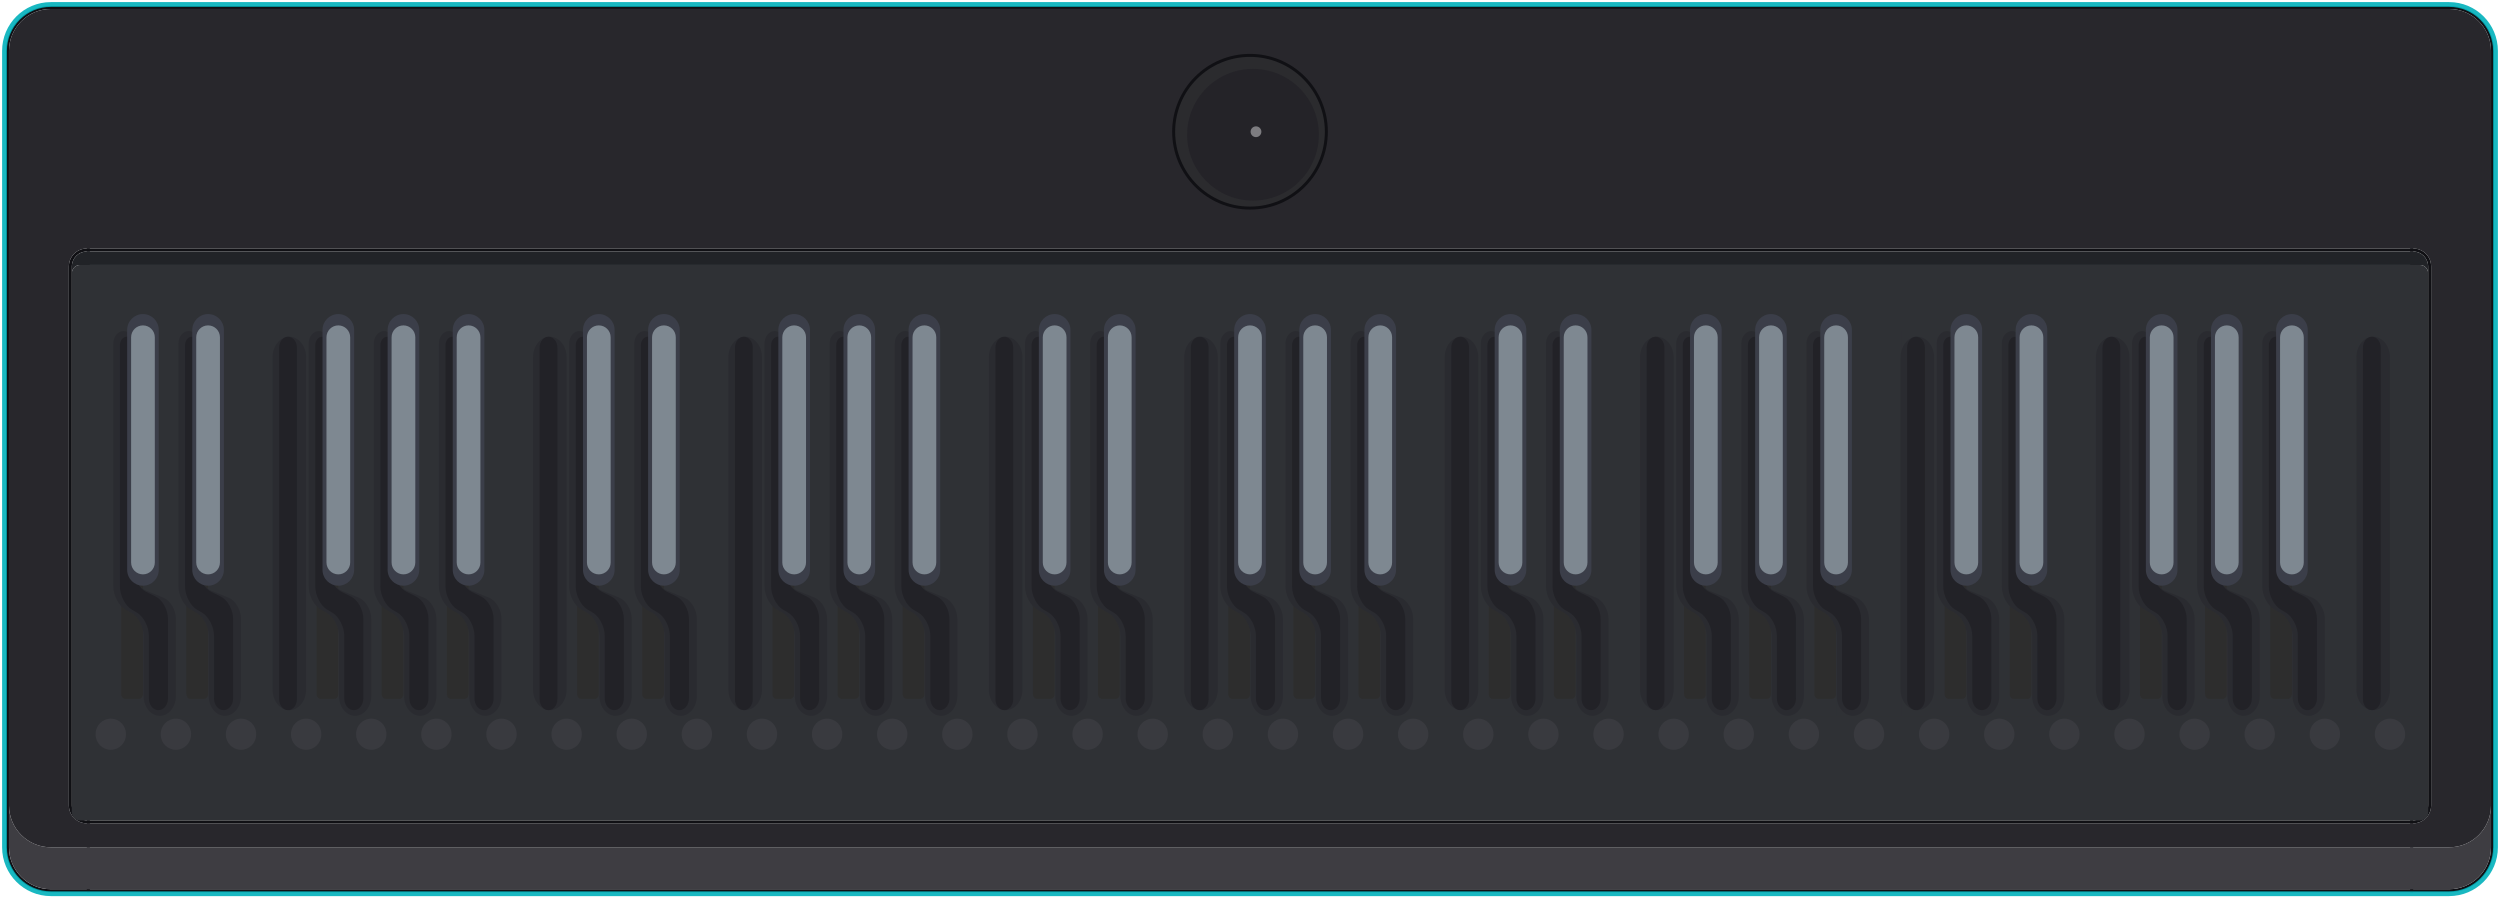
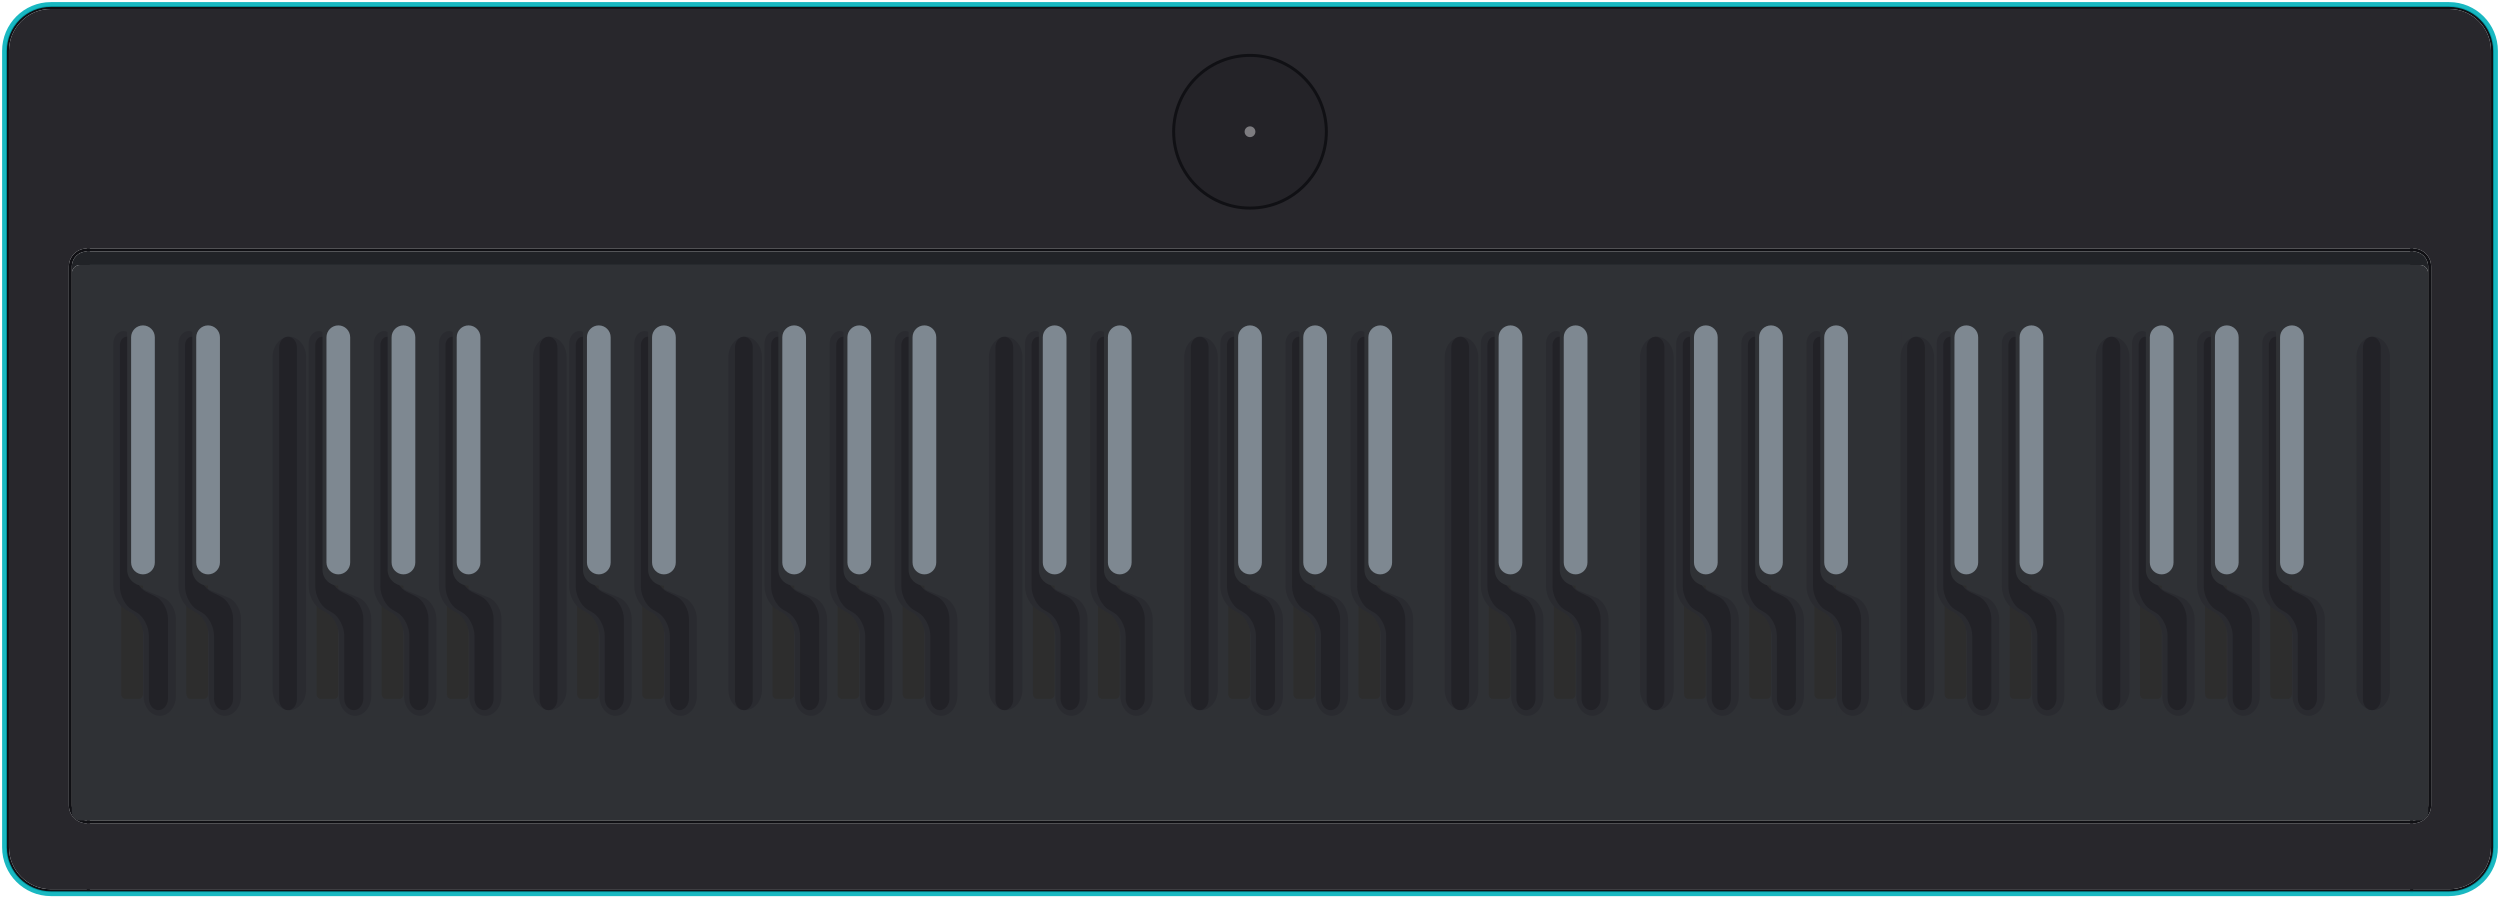
<svg xmlns="http://www.w3.org/2000/svg" viewBox="0 0 835 300" width="835" height="300" data-grab-family="grand" data-grab-footprint="8.35x3" data-grab-active-area="26 86 783 186" data-grab-keys="48 61" data-grab-assembled-from="kit">
  <g id="chassis">
    <g transform="translate(29 0) scale(77.7 1)">
      <path d="M0 2H10V298H0V2ZM0 3H10V297H0V3Z" fill="#101014" fill-rule="evenodd" />
-       <path d="M0 3H10V297H0V3ZM0 3H10V283H0V3Z" fill="#3e3d42" fill-rule="evenodd" />
-       <path d="M0 3H10V283H0V3ZM0 83H10V275H0V83Z" fill="#28272c" fill-rule="evenodd" />
+       <path d="M0 3H10V297H0V3ZM0 83H10V275H0V83Z" fill="#28272c" fill-rule="evenodd" />
      <path d="M0 83H10V275H0V83ZM0 84H10V274H0V84Z" fill="#101014" fill-rule="evenodd" />
      <path d="M0 84H10V274H0V84ZM0 88.5H10V274H0V88.5Z" fill="#212327" fill-rule="evenodd" />
      <path d="M0 88.5H10V274H0V88.5Z" fill="#2f3135" />
    </g>
    <g transform="translate(0 0) scale(1 1)">
      <path d="M17 2H30V298H17A15 15 0 0 1 2 283V17A15 15 0 0 1 17 2ZM17 3H30V297H17A14 14 0 0 1 3 283V17A14 14 0 0 1 17 3Z" fill="#101014" fill-rule="evenodd" />
-       <path d="M17 3H30V297H17A14 14 0 0 1 3 283V17A14 14 0 0 1 17 3ZM17 3H30V283H17A14 14 0 0 1 3 269V17A14 14 0 0 1 17 3Z" fill="#3e3d42" fill-rule="evenodd" />
-       <path d="M17 3H30V283H17A14 14 0 0 1 3 269V17A14 14 0 0 1 17 3ZM29 83H30V275H29A6 6 0 0 1 23 269V89A6 6 0 0 1 29 83Z" fill="#28272c" fill-rule="evenodd" />
+       <path d="M17 3H30V297H17A14 14 0 0 1 3 283V17A14 14 0 0 1 17 3ZM29 83H30V275H29A6 6 0 0 1 23 269V89A6 6 0 0 1 29 83Z" fill="#28272c" fill-rule="evenodd" />
      <path d="M29 83H30V275H29A6 6 0 0 1 23 269V89A6 6 0 0 1 29 83ZM29 84H30V274H29A5 5 0 0 1 24 269V89A5 5 0 0 1 29 84Z" fill="#101014" fill-rule="evenodd" />
      <path d="M29 84H30V274H29A5 5 0 0 1 24 269V89A5 5 0 0 1 29 84ZM26.75 88.5H30V274H26.75A2.75 2.75 0 0 1 24 271.25V91.25A2.75 2.75 0 0 1 26.75 88.5Z" fill="#212327" fill-rule="evenodd" />
      <path d="M26.75 88.5H30V274H26.75A2.75 2.75 0 0 1 24 271.25V91.25A2.75 2.75 0 0 1 26.75 88.5Z" fill="#2f3135" />
    </g>
    <g transform="translate(805 0) scale(1 1)">
      <path d="M0 2H13A15 15 0 0 1 28 17V283A15 15 0 0 1 13 298H0V2ZM0 3H13A14 14 0 0 1 27 17V283A14 14 0 0 1 13 297H0V3Z" fill="#101014" fill-rule="evenodd" />
-       <path d="M0 3H13A14 14 0 0 1 27 17V283A14 14 0 0 1 13 297H0V3ZM0 3H13A14 14 0 0 1 27 17V269A14 14 0 0 1 13 283H0V3Z" fill="#3e3d42" fill-rule="evenodd" />
-       <path d="M0 3H13A14 14 0 0 1 27 17V269A14 14 0 0 1 13 283H0V3ZM0 83H1A6 6 0 0 1 7 89V269A6 6 0 0 1 1 275H0V83Z" fill="#28272c" fill-rule="evenodd" />
+       <path d="M0 3H13A14 14 0 0 1 27 17V283A14 14 0 0 1 13 297H0V3ZM0 83H1A6 6 0 0 1 7 89V269A6 6 0 0 1 1 275H0V83Z" fill="#28272c" fill-rule="evenodd" />
      <path d="M0 83H1A6 6 0 0 1 7 89V269A6 6 0 0 1 1 275H0V83ZM0 84H1A5 5 0 0 1 6 89V269A5 5 0 0 1 1 274H0V84Z" fill="#101014" fill-rule="evenodd" />
      <path d="M0 84H1A5 5 0 0 1 6 89V269A5 5 0 0 1 1 274H0V84ZM0 88.5H3.25A2.75 2.75 0 0 1 6 91.25V271.25A2.75 2.75 0 0 1 3.25 274H0V88.5Z" fill="#212327" fill-rule="evenodd" />
      <path d="M0 88.5H3.25A2.75 2.75 0 0 1 6 91.25V271.25A2.75 2.75 0 0 1 3.25 274H0V88.5Z" fill="#2f3135" />
    </g>
    <g transform="translate(387.5 0) scale(1 1)">
      <circle cx="30" cy="44" r="26" fill="#101014" />
-       <circle cx="30" cy="44" r="25" fill="#2b2b2e" />
-       <circle cx="31" cy="45" r="22" fill="#242328" />
-       <circle cx="32" cy="44" r="1.8" fill="#7d7c80" />
+       <circle cx="30" cy="44" r="25" fill="#242328" />
+       <circle cx="30" cy="44" r="1.8" fill="#7d7c80" />
    </g>
  </g>
  <g id="surface" />
  <g id="keys-white">
    <g transform="translate(26 86) scale(0.22 0.27)">
      <rect id="w-0" x="0" y="90" width="100" height="478" fill="#2f3135" />
-       <rect x="27" y="570.5" width="46" height="38.5" rx="23" ry="18.83" fill="#393a3f" />
    </g>
    <g transform="translate(47.75 86) scale(0.22 0.27)">
      <rect id="w-1" x="0" y="90" width="100" height="478" fill="#2f3135" />
-       <rect x="27" y="570.5" width="46" height="38.5" rx="23" ry="18.83" fill="#393a3f" />
    </g>
    <g transform="translate(69.5 86) scale(0.22 0.27)">
      <rect id="w-2" x="0" y="90" width="100" height="478" fill="#2f3135" />
-       <rect x="27" y="570.5" width="46" height="38.5" rx="23" ry="18.83" fill="#393a3f" />
    </g>
    <g transform="translate(91.25 86) scale(0.22 0.27)">
      <rect id="w-3" x="0" y="90" width="100" height="478" fill="#2f3135" />
-       <rect x="27" y="570.5" width="46" height="38.5" rx="23" ry="18.83" fill="#393a3f" />
    </g>
    <g transform="translate(113 86) scale(0.22 0.27)">
      <rect id="w-4" x="0" y="90" width="100" height="478" fill="#2f3135" />
-       <rect x="27" y="570.5" width="46" height="38.5" rx="23" ry="18.83" fill="#393a3f" />
    </g>
    <g transform="translate(134.75 86) scale(0.22 0.27)">
      <rect id="w-5" x="0" y="90" width="100" height="478" fill="#2f3135" />
-       <rect x="27" y="570.5" width="46" height="38.5" rx="23" ry="18.83" fill="#393a3f" />
    </g>
    <g transform="translate(156.5 86) scale(0.22 0.27)">
      <rect id="w-6" x="0" y="90" width="100" height="478" fill="#2f3135" />
-       <rect x="27" y="570.5" width="46" height="38.5" rx="23" ry="18.83" fill="#393a3f" />
    </g>
    <g transform="translate(178.25 86) scale(0.22 0.27)">
      <rect id="w-7" x="0" y="90" width="100" height="478" fill="#2f3135" />
-       <rect x="27" y="570.5" width="46" height="38.5" rx="23" ry="18.83" fill="#393a3f" />
    </g>
    <g transform="translate(200 86) scale(0.22 0.27)">
      <rect id="w-8" x="0" y="90" width="100" height="478" fill="#2f3135" />
-       <rect x="27" y="570.5" width="46" height="38.5" rx="23" ry="18.83" fill="#393a3f" />
    </g>
    <g transform="translate(221.75 86) scale(0.22 0.27)">
      <rect id="w-9" x="0" y="90" width="100" height="478" fill="#2f3135" />
-       <rect x="27" y="570.5" width="46" height="38.5" rx="23" ry="18.83" fill="#393a3f" />
    </g>
    <g transform="translate(243.5 86) scale(0.22 0.27)">
      <rect id="w-10" x="0" y="90" width="100" height="478" fill="#2f3135" />
-       <rect x="27" y="570.5" width="46" height="38.5" rx="23" ry="18.83" fill="#393a3f" />
    </g>
    <g transform="translate(265.25 86) scale(0.22 0.27)">
      <rect id="w-11" x="0" y="90" width="100" height="478" fill="#2f3135" />
-       <rect x="27" y="570.5" width="46" height="38.5" rx="23" ry="18.83" fill="#393a3f" />
    </g>
    <g transform="translate(287 86) scale(0.22 0.27)">
      <rect id="w-12" x="0" y="90" width="100" height="478" fill="#2f3135" />
-       <rect x="27" y="570.5" width="46" height="38.5" rx="23" ry="18.83" fill="#393a3f" />
    </g>
    <g transform="translate(308.75 86) scale(0.22 0.27)">
      <rect id="w-13" x="0" y="90" width="100" height="478" fill="#2f3135" />
-       <rect x="27" y="570.5" width="46" height="38.5" rx="23" ry="18.83" fill="#393a3f" />
    </g>
    <g transform="translate(330.5 86) scale(0.22 0.27)">
      <rect id="w-14" x="0" y="90" width="100" height="478" fill="#2f3135" />
-       <rect x="27" y="570.5" width="46" height="38.5" rx="23" ry="18.83" fill="#393a3f" />
    </g>
    <g transform="translate(352.25 86) scale(0.22 0.27)">
      <rect id="w-15" x="0" y="90" width="100" height="478" fill="#2f3135" />
-       <rect x="27" y="570.5" width="46" height="38.5" rx="23" ry="18.83" fill="#393a3f" />
    </g>
    <g transform="translate(374 86) scale(0.22 0.27)">
      <rect id="w-16" x="0" y="90" width="100" height="478" fill="#2f3135" />
-       <rect x="27" y="570.5" width="46" height="38.5" rx="23" ry="18.83" fill="#393a3f" />
    </g>
    <g transform="translate(395.75 86) scale(0.22 0.27)">
      <rect id="w-17" x="0" y="90" width="100" height="478" fill="#2f3135" />
-       <rect x="27" y="570.5" width="46" height="38.5" rx="23" ry="18.83" fill="#393a3f" />
    </g>
    <g transform="translate(417.5 86) scale(0.22 0.27)">
      <rect id="w-18" x="0" y="90" width="100" height="478" fill="#2f3135" />
-       <rect x="27" y="570.5" width="46" height="38.5" rx="23" ry="18.83" fill="#393a3f" />
    </g>
    <g transform="translate(439.25 86) scale(0.22 0.27)">
      <rect id="w-19" x="0" y="90" width="100" height="478" fill="#2f3135" />
-       <rect x="27" y="570.5" width="46" height="38.5" rx="23" ry="18.83" fill="#393a3f" />
    </g>
    <g transform="translate(461 86) scale(0.22 0.27)">
      <rect id="w-20" x="0" y="90" width="100" height="478" fill="#2f3135" />
-       <rect x="27" y="570.5" width="46" height="38.5" rx="23" ry="18.83" fill="#393a3f" />
    </g>
    <g transform="translate(482.75 86) scale(0.22 0.27)">
      <rect id="w-21" x="0" y="90" width="100" height="478" fill="#2f3135" />
-       <rect x="27" y="570.5" width="46" height="38.5" rx="23" ry="18.83" fill="#393a3f" />
    </g>
    <g transform="translate(504.5 86) scale(0.22 0.27)">
      <rect id="w-22" x="0" y="90" width="100" height="478" fill="#2f3135" />
-       <rect x="27" y="570.5" width="46" height="38.5" rx="23" ry="18.83" fill="#393a3f" />
    </g>
    <g transform="translate(526.25 86) scale(0.22 0.27)">
      <rect id="w-23" x="0" y="90" width="100" height="478" fill="#2f3135" />
-       <rect x="27" y="570.5" width="46" height="38.5" rx="23" ry="18.83" fill="#393a3f" />
    </g>
    <g transform="translate(548 86) scale(0.22 0.27)">
      <rect id="w-24" x="0" y="90" width="100" height="478" fill="#2f3135" />
-       <rect x="27" y="570.5" width="46" height="38.5" rx="23" ry="18.83" fill="#393a3f" />
    </g>
    <g transform="translate(569.75 86) scale(0.22 0.27)">
      <rect id="w-25" x="0" y="90" width="100" height="478" fill="#2f3135" />
-       <rect x="27" y="570.5" width="46" height="38.5" rx="23" ry="18.83" fill="#393a3f" />
    </g>
    <g transform="translate(591.5 86) scale(0.22 0.27)">
      <rect id="w-26" x="0" y="90" width="100" height="478" fill="#2f3135" />
-       <rect x="27" y="570.5" width="46" height="38.5" rx="23" ry="18.83" fill="#393a3f" />
    </g>
    <g transform="translate(613.25 86) scale(0.22 0.27)">
      <rect id="w-27" x="0" y="90" width="100" height="478" fill="#2f3135" />
-       <rect x="27" y="570.5" width="46" height="38.5" rx="23" ry="18.83" fill="#393a3f" />
    </g>
    <g transform="translate(635 86) scale(0.22 0.27)">
      <rect id="w-28" x="0" y="90" width="100" height="478" fill="#2f3135" />
-       <rect x="27" y="570.5" width="46" height="38.5" rx="23" ry="18.83" fill="#393a3f" />
    </g>
    <g transform="translate(656.75 86) scale(0.22 0.27)">
      <rect id="w-29" x="0" y="90" width="100" height="478" fill="#2f3135" />
-       <rect x="27" y="570.5" width="46" height="38.5" rx="23" ry="18.83" fill="#393a3f" />
    </g>
    <g transform="translate(678.5 86) scale(0.22 0.27)">
      <rect id="w-30" x="0" y="90" width="100" height="478" fill="#2f3135" />
-       <rect x="27" y="570.5" width="46" height="38.5" rx="23" ry="18.83" fill="#393a3f" />
    </g>
    <g transform="translate(700.25 86) scale(0.22 0.27)">
      <rect id="w-31" x="0" y="90" width="100" height="478" fill="#2f3135" />
-       <rect x="27" y="570.5" width="46" height="38.5" rx="23" ry="18.83" fill="#393a3f" />
    </g>
    <g transform="translate(722 86) scale(0.22 0.27)">
      <rect id="w-32" x="0" y="90" width="100" height="478" fill="#2f3135" />
-       <rect x="27" y="570.5" width="46" height="38.5" rx="23" ry="18.83" fill="#393a3f" />
    </g>
    <g transform="translate(743.75 86) scale(0.22 0.27)">
      <rect id="w-33" x="0" y="90" width="100" height="478" fill="#2f3135" />
-       <rect x="27" y="570.5" width="46" height="38.5" rx="23" ry="18.83" fill="#393a3f" />
    </g>
    <g transform="translate(765.5 86) scale(0.22 0.27)">
      <rect id="w-34" x="0" y="90" width="100" height="478" fill="#2f3135" />
-       <rect x="27" y="570.5" width="46" height="38.5" rx="23" ry="18.83" fill="#393a3f" />
    </g>
    <g transform="translate(787.25 86) scale(0.22 0.27)">
      <rect id="w-35" x="0" y="90" width="100" height="478" fill="#2f3135" />
-       <rect x="27" y="570.5" width="46" height="38.5" rx="23" ry="18.83" fill="#393a3f" />
    </g>
  </g>
  <g id="shading">
    <g transform="translate(91.25 86) scale(0.22 0.27)">
      <rect x="-1" y="98" width="51" height="462" rx="25.5" fill="#2a2b30" />
      <rect x="9" y="98" width="27" height="462" rx="13.5" fill="#222227" />
    </g>
    <g transform="translate(178.25 86) scale(0.22 0.27)">
      <rect x="-1" y="98" width="51" height="462" rx="25.5" fill="#2a2b30" />
      <rect x="9" y="98" width="27" height="462" rx="13.5" fill="#222227" />
    </g>
    <g transform="translate(243.5 86) scale(0.22 0.27)">
      <rect x="-1" y="98" width="51" height="462" rx="25.5" fill="#2a2b30" />
      <rect x="9" y="98" width="27" height="462" rx="13.5" fill="#222227" />
    </g>
    <g transform="translate(330.5 86) scale(0.22 0.27)">
      <rect x="-1" y="98" width="51" height="462" rx="25.5" fill="#2a2b30" />
      <rect x="9" y="98" width="27" height="462" rx="13.5" fill="#222227" />
    </g>
    <g transform="translate(395.75 86) scale(0.22 0.27)">
      <rect x="-1" y="98" width="51" height="462" rx="25.5" fill="#2a2b30" />
      <rect x="9" y="98" width="27" height="462" rx="13.5" fill="#222227" />
    </g>
    <g transform="translate(482.75 86) scale(0.22 0.27)">
      <rect x="-1" y="98" width="51" height="462" rx="25.5" fill="#2a2b30" />
      <rect x="9" y="98" width="27" height="462" rx="13.5" fill="#222227" />
    </g>
    <g transform="translate(548 86) scale(0.22 0.27)">
      <rect x="-1" y="98" width="51" height="462" rx="25.5" fill="#2a2b30" />
      <rect x="9" y="98" width="27" height="462" rx="13.5" fill="#222227" />
    </g>
    <g transform="translate(635 86) scale(0.22 0.27)">
      <rect x="-1" y="98" width="51" height="462" rx="25.5" fill="#2a2b30" />
      <rect x="9" y="98" width="27" height="462" rx="13.5" fill="#222227" />
    </g>
    <g transform="translate(700.25 86) scale(0.22 0.27)">
      <rect x="-1" y="98" width="51" height="462" rx="25.5" fill="#2a2b30" />
      <rect x="9" y="98" width="27" height="462" rx="13.5" fill="#222227" />
    </g>
    <g transform="translate(787.25 86) scale(0.22 0.27)">
      <rect x="-1" y="98" width="51" height="462" rx="25.5" fill="#2a2b30" />
      <rect x="9" y="98" width="27" height="462" rx="13.5" fill="#222227" />
    </g>
  </g>
  <g id="keys-black">
    <g transform="translate(47.75 86) scale(0.22 0.27)">
      <rect x="-33" y="399" width="33" height="147" rx="6" fill="#2d2d2d" />
      <path d="M-45 106.5C-45 97.94 -38.06 91 -29.5 91L-29.5 91C-20.94 91 -14 97.94 -14 106.5L-14 386C-14 397.05 -5.49 408.79 5 412.24L31 420.76C41.49 424.21 50 435.95 50 447L50 542.5C50 556.03 39.03 567 25.5 567L25.5 567C11.97 567 1 556.03 1 542.5L1 468C1 456.95 -7.15 444.28 -17.19 439.69L-26.81 435.31C-36.85 430.72 -45 418.05 -45 407Z" fill="#2a2b30" />
      <path d="M-35 108.5C-35 102.7 -30.3 98 -24.5 98L-24.5 98C-18.7 98 -14 102.7 -14 108.5L-14 386C-14 397.05 -5.7 409.35 4.54 413.49L19.46 419.51C29.7 423.65 38 435.95 38 447L38 545.5C38 553.51 31.51 560 23.5 560L23.5 560C15.49 560 9 553.51 9 545.5L9 468C9 456.95 0.92 444.14 -9.05 439.39L-16.95 435.61C-26.92 430.86 -35 418.05 -35 407Z" fill="#222227" />
-       <rect x="-24" y="70" width="48" height="336" rx="24" ry="19.65" fill="#3b3e49" />
+       <rect x="-24" y="70" width="48" height="336" rx="24" ry="19.65" fill="#2f3135" />
      <rect id="b-0" x="-18" y="84" width="36" height="308" rx="18" ry="14.73" fill="#7e8891" />
    </g>
    <g transform="translate(69.5 86) scale(0.22 0.27)">
      <rect x="-33" y="399" width="33" height="147" rx="6" fill="#2d2d2d" />
      <path d="M-45 106.5C-45 97.94 -38.06 91 -29.5 91L-29.5 91C-20.94 91 -14 97.94 -14 106.5L-14 386C-14 397.05 -5.49 408.79 5 412.24L31 420.76C41.49 424.21 50 435.95 50 447L50 542.5C50 556.03 39.03 567 25.5 567L25.5 567C11.97 567 1 556.03 1 542.5L1 468C1 456.95 -7.15 444.28 -17.19 439.69L-26.81 435.31C-36.85 430.72 -45 418.05 -45 407Z" fill="#2a2b30" />
      <path d="M-35 108.5C-35 102.7 -30.3 98 -24.5 98L-24.5 98C-18.7 98 -14 102.7 -14 108.5L-14 386C-14 397.05 -5.7 409.35 4.54 413.49L19.46 419.51C29.7 423.65 38 435.95 38 447L38 545.5C38 553.51 31.51 560 23.5 560L23.5 560C15.49 560 9 553.51 9 545.5L9 468C9 456.95 0.92 444.14 -9.05 439.39L-16.95 435.61C-26.92 430.86 -35 418.05 -35 407Z" fill="#222227" />
-       <rect x="-24" y="70" width="48" height="336" rx="24" ry="19.65" fill="#3b3e49" />
+       <rect x="-24" y="70" width="48" height="336" rx="24" ry="19.65" fill="#2f3135" />
      <rect id="b-1" x="-18" y="84" width="36" height="308" rx="18" ry="14.73" fill="#7e8891" />
    </g>
    <g transform="translate(113 86) scale(0.22 0.27)">
      <rect x="-33" y="399" width="33" height="147" rx="6" fill="#2d2d2d" />
      <path d="M-45 106.5C-45 97.94 -38.06 91 -29.5 91L-29.5 91C-20.94 91 -14 97.94 -14 106.5L-14 386C-14 397.05 -5.49 408.79 5 412.24L31 420.76C41.49 424.21 50 435.95 50 447L50 542.5C50 556.03 39.03 567 25.5 567L25.5 567C11.97 567 1 556.03 1 542.5L1 468C1 456.95 -7.15 444.28 -17.19 439.69L-26.81 435.31C-36.85 430.72 -45 418.05 -45 407Z" fill="#2a2b30" />
      <path d="M-35 108.5C-35 102.7 -30.3 98 -24.5 98L-24.5 98C-18.7 98 -14 102.7 -14 108.5L-14 386C-14 397.05 -5.7 409.35 4.54 413.49L19.46 419.51C29.7 423.65 38 435.95 38 447L38 545.5C38 553.51 31.51 560 23.5 560L23.5 560C15.49 560 9 553.51 9 545.5L9 468C9 456.95 0.92 444.14 -9.05 439.39L-16.95 435.61C-26.92 430.86 -35 418.05 -35 407Z" fill="#222227" />
-       <rect x="-24" y="70" width="48" height="336" rx="24" ry="19.65" fill="#3b3e49" />
+       <rect x="-24" y="70" width="48" height="336" rx="24" ry="19.65" fill="#2f3135" />
      <rect id="b-2" x="-18" y="84" width="36" height="308" rx="18" ry="14.73" fill="#7e8891" />
    </g>
    <g transform="translate(134.75 86) scale(0.22 0.27)">
      <rect x="-33" y="399" width="33" height="147" rx="6" fill="#2d2d2d" />
      <path d="M-45 106.5C-45 97.94 -38.06 91 -29.5 91L-29.5 91C-20.94 91 -14 97.94 -14 106.5L-14 386C-14 397.05 -5.49 408.79 5 412.24L31 420.76C41.49 424.21 50 435.95 50 447L50 542.5C50 556.03 39.03 567 25.5 567L25.5 567C11.97 567 1 556.03 1 542.5L1 468C1 456.95 -7.15 444.28 -17.19 439.69L-26.81 435.31C-36.85 430.72 -45 418.05 -45 407Z" fill="#2a2b30" />
      <path d="M-35 108.5C-35 102.7 -30.3 98 -24.5 98L-24.5 98C-18.7 98 -14 102.7 -14 108.5L-14 386C-14 397.05 -5.7 409.35 4.54 413.49L19.46 419.51C29.7 423.65 38 435.95 38 447L38 545.5C38 553.51 31.51 560 23.5 560L23.5 560C15.49 560 9 553.51 9 545.5L9 468C9 456.95 0.92 444.14 -9.05 439.39L-16.95 435.61C-26.92 430.86 -35 418.05 -35 407Z" fill="#222227" />
-       <rect x="-24" y="70" width="48" height="336" rx="24" ry="19.65" fill="#3b3e49" />
+       <rect x="-24" y="70" width="48" height="336" rx="24" ry="19.65" fill="#2f3135" />
      <rect id="b-3" x="-18" y="84" width="36" height="308" rx="18" ry="14.73" fill="#7e8891" />
    </g>
    <g transform="translate(156.5 86) scale(0.22 0.27)">
      <rect x="-33" y="399" width="33" height="147" rx="6" fill="#2d2d2d" />
      <path d="M-45 106.5C-45 97.94 -38.06 91 -29.5 91L-29.5 91C-20.94 91 -14 97.94 -14 106.5L-14 386C-14 397.05 -5.49 408.79 5 412.24L31 420.76C41.49 424.21 50 435.95 50 447L50 542.5C50 556.03 39.03 567 25.5 567L25.5 567C11.97 567 1 556.03 1 542.5L1 468C1 456.95 -7.15 444.28 -17.19 439.69L-26.81 435.31C-36.85 430.72 -45 418.05 -45 407Z" fill="#2a2b30" />
      <path d="M-35 108.5C-35 102.7 -30.3 98 -24.5 98L-24.5 98C-18.7 98 -14 102.7 -14 108.5L-14 386C-14 397.05 -5.7 409.35 4.54 413.49L19.46 419.51C29.7 423.65 38 435.95 38 447L38 545.5C38 553.51 31.51 560 23.5 560L23.5 560C15.49 560 9 553.51 9 545.5L9 468C9 456.95 0.92 444.14 -9.05 439.39L-16.95 435.61C-26.92 430.86 -35 418.05 -35 407Z" fill="#222227" />
-       <rect x="-24" y="70" width="48" height="336" rx="24" ry="19.65" fill="#3b3e49" />
+       <rect x="-24" y="70" width="48" height="336" rx="24" ry="19.65" fill="#2f3135" />
      <rect id="b-4" x="-18" y="84" width="36" height="308" rx="18" ry="14.73" fill="#7e8891" />
    </g>
    <g transform="translate(200 86) scale(0.22 0.27)">
      <rect x="-33" y="399" width="33" height="147" rx="6" fill="#2d2d2d" />
      <path d="M-45 106.5C-45 97.94 -38.06 91 -29.5 91L-29.5 91C-20.94 91 -14 97.94 -14 106.5L-14 386C-14 397.05 -5.49 408.79 5 412.24L31 420.76C41.49 424.21 50 435.95 50 447L50 542.5C50 556.03 39.03 567 25.5 567L25.5 567C11.97 567 1 556.03 1 542.5L1 468C1 456.95 -7.15 444.28 -17.19 439.69L-26.81 435.31C-36.85 430.72 -45 418.05 -45 407Z" fill="#2a2b30" />
      <path d="M-35 108.5C-35 102.7 -30.3 98 -24.5 98L-24.5 98C-18.7 98 -14 102.7 -14 108.5L-14 386C-14 397.05 -5.7 409.35 4.54 413.49L19.46 419.51C29.7 423.65 38 435.95 38 447L38 545.5C38 553.51 31.51 560 23.5 560L23.5 560C15.49 560 9 553.51 9 545.5L9 468C9 456.95 0.92 444.14 -9.05 439.39L-16.95 435.61C-26.92 430.86 -35 418.05 -35 407Z" fill="#222227" />
-       <rect x="-24" y="70" width="48" height="336" rx="24" ry="19.65" fill="#3b3e49" />
+       <rect x="-24" y="70" width="48" height="336" rx="24" ry="19.65" fill="#2f3135" />
      <rect id="b-5" x="-18" y="84" width="36" height="308" rx="18" ry="14.73" fill="#7e8891" />
    </g>
    <g transform="translate(221.75 86) scale(0.22 0.27)">
      <rect x="-33" y="399" width="33" height="147" rx="6" fill="#2d2d2d" />
      <path d="M-45 106.5C-45 97.94 -38.06 91 -29.5 91L-29.5 91C-20.94 91 -14 97.94 -14 106.5L-14 386C-14 397.05 -5.49 408.79 5 412.24L31 420.76C41.49 424.21 50 435.95 50 447L50 542.5C50 556.03 39.03 567 25.5 567L25.5 567C11.97 567 1 556.03 1 542.5L1 468C1 456.95 -7.15 444.28 -17.19 439.69L-26.81 435.31C-36.85 430.72 -45 418.05 -45 407Z" fill="#2a2b30" />
      <path d="M-35 108.5C-35 102.7 -30.3 98 -24.5 98L-24.5 98C-18.7 98 -14 102.7 -14 108.5L-14 386C-14 397.05 -5.7 409.35 4.54 413.49L19.46 419.51C29.7 423.65 38 435.95 38 447L38 545.5C38 553.51 31.51 560 23.5 560L23.5 560C15.49 560 9 553.51 9 545.5L9 468C9 456.95 0.92 444.14 -9.05 439.39L-16.95 435.61C-26.92 430.86 -35 418.05 -35 407Z" fill="#222227" />
-       <rect x="-24" y="70" width="48" height="336" rx="24" ry="19.65" fill="#3b3e49" />
+       <rect x="-24" y="70" width="48" height="336" rx="24" ry="19.65" fill="#2f3135" />
      <rect id="b-6" x="-18" y="84" width="36" height="308" rx="18" ry="14.73" fill="#7e8891" />
    </g>
    <g transform="translate(265.25 86) scale(0.22 0.27)">
      <rect x="-33" y="399" width="33" height="147" rx="6" fill="#2d2d2d" />
      <path d="M-45 106.5C-45 97.94 -38.06 91 -29.5 91L-29.5 91C-20.94 91 -14 97.94 -14 106.5L-14 386C-14 397.05 -5.49 408.79 5 412.24L31 420.76C41.49 424.21 50 435.95 50 447L50 542.5C50 556.03 39.03 567 25.5 567L25.5 567C11.97 567 1 556.03 1 542.5L1 468C1 456.95 -7.15 444.28 -17.19 439.69L-26.81 435.31C-36.85 430.72 -45 418.05 -45 407Z" fill="#2a2b30" />
      <path d="M-35 108.5C-35 102.7 -30.3 98 -24.5 98L-24.5 98C-18.7 98 -14 102.7 -14 108.5L-14 386C-14 397.05 -5.7 409.35 4.54 413.49L19.46 419.51C29.7 423.65 38 435.95 38 447L38 545.5C38 553.51 31.51 560 23.5 560L23.5 560C15.49 560 9 553.51 9 545.5L9 468C9 456.95 0.92 444.14 -9.05 439.39L-16.95 435.61C-26.92 430.86 -35 418.05 -35 407Z" fill="#222227" />
-       <rect x="-24" y="70" width="48" height="336" rx="24" ry="19.65" fill="#3b3e49" />
+       <rect x="-24" y="70" width="48" height="336" rx="24" ry="19.65" fill="#2f3135" />
      <rect id="b-7" x="-18" y="84" width="36" height="308" rx="18" ry="14.73" fill="#7e8891" />
    </g>
    <g transform="translate(287 86) scale(0.22 0.27)">
      <rect x="-33" y="399" width="33" height="147" rx="6" fill="#2d2d2d" />
      <path d="M-45 106.5C-45 97.94 -38.06 91 -29.5 91L-29.5 91C-20.94 91 -14 97.94 -14 106.5L-14 386C-14 397.05 -5.49 408.79 5 412.24L31 420.76C41.49 424.21 50 435.95 50 447L50 542.5C50 556.03 39.03 567 25.5 567L25.5 567C11.97 567 1 556.03 1 542.5L1 468C1 456.95 -7.15 444.28 -17.19 439.69L-26.81 435.31C-36.85 430.72 -45 418.05 -45 407Z" fill="#2a2b30" />
      <path d="M-35 108.5C-35 102.7 -30.3 98 -24.5 98L-24.5 98C-18.7 98 -14 102.7 -14 108.5L-14 386C-14 397.05 -5.7 409.35 4.54 413.49L19.46 419.51C29.7 423.65 38 435.95 38 447L38 545.5C38 553.51 31.51 560 23.5 560L23.5 560C15.49 560 9 553.51 9 545.5L9 468C9 456.95 0.92 444.14 -9.05 439.39L-16.95 435.61C-26.92 430.86 -35 418.05 -35 407Z" fill="#222227" />
-       <rect x="-24" y="70" width="48" height="336" rx="24" ry="19.65" fill="#3b3e49" />
+       <rect x="-24" y="70" width="48" height="336" rx="24" ry="19.65" fill="#2f3135" />
      <rect id="b-8" x="-18" y="84" width="36" height="308" rx="18" ry="14.73" fill="#7e8891" />
    </g>
    <g transform="translate(308.75 86) scale(0.22 0.27)">
      <rect x="-33" y="399" width="33" height="147" rx="6" fill="#2d2d2d" />
      <path d="M-45 106.5C-45 97.94 -38.06 91 -29.5 91L-29.5 91C-20.94 91 -14 97.94 -14 106.5L-14 386C-14 397.05 -5.49 408.79 5 412.24L31 420.76C41.49 424.21 50 435.95 50 447L50 542.5C50 556.03 39.03 567 25.5 567L25.5 567C11.97 567 1 556.03 1 542.5L1 468C1 456.95 -7.15 444.28 -17.19 439.69L-26.81 435.31C-36.85 430.72 -45 418.05 -45 407Z" fill="#2a2b30" />
      <path d="M-35 108.5C-35 102.7 -30.3 98 -24.5 98L-24.5 98C-18.7 98 -14 102.7 -14 108.5L-14 386C-14 397.05 -5.7 409.35 4.54 413.49L19.46 419.51C29.7 423.65 38 435.95 38 447L38 545.5C38 553.51 31.51 560 23.5 560L23.5 560C15.49 560 9 553.51 9 545.5L9 468C9 456.95 0.92 444.14 -9.05 439.39L-16.95 435.61C-26.92 430.86 -35 418.05 -35 407Z" fill="#222227" />
-       <rect x="-24" y="70" width="48" height="336" rx="24" ry="19.65" fill="#3b3e49" />
+       <rect x="-24" y="70" width="48" height="336" rx="24" ry="19.65" fill="#2f3135" />
      <rect id="b-9" x="-18" y="84" width="36" height="308" rx="18" ry="14.73" fill="#7e8891" />
    </g>
    <g transform="translate(352.25 86) scale(0.22 0.27)">
      <rect x="-33" y="399" width="33" height="147" rx="6" fill="#2d2d2d" />
      <path d="M-45 106.5C-45 97.94 -38.06 91 -29.5 91L-29.5 91C-20.94 91 -14 97.94 -14 106.5L-14 386C-14 397.05 -5.49 408.79 5 412.24L31 420.76C41.49 424.21 50 435.95 50 447L50 542.5C50 556.03 39.03 567 25.5 567L25.5 567C11.97 567 1 556.03 1 542.5L1 468C1 456.95 -7.15 444.28 -17.19 439.69L-26.81 435.31C-36.85 430.72 -45 418.05 -45 407Z" fill="#2a2b30" />
      <path d="M-35 108.5C-35 102.7 -30.3 98 -24.5 98L-24.5 98C-18.7 98 -14 102.7 -14 108.5L-14 386C-14 397.05 -5.7 409.35 4.54 413.49L19.46 419.51C29.7 423.65 38 435.95 38 447L38 545.5C38 553.51 31.51 560 23.5 560L23.5 560C15.49 560 9 553.51 9 545.5L9 468C9 456.95 0.92 444.14 -9.05 439.39L-16.95 435.61C-26.92 430.86 -35 418.05 -35 407Z" fill="#222227" />
-       <rect x="-24" y="70" width="48" height="336" rx="24" ry="19.65" fill="#3b3e49" />
+       <rect x="-24" y="70" width="48" height="336" rx="24" ry="19.65" fill="#2f3135" />
      <rect id="b-10" x="-18" y="84" width="36" height="308" rx="18" ry="14.73" fill="#7e8891" />
    </g>
    <g transform="translate(374 86) scale(0.22 0.27)">
      <rect x="-33" y="399" width="33" height="147" rx="6" fill="#2d2d2d" />
      <path d="M-45 106.5C-45 97.94 -38.06 91 -29.5 91L-29.5 91C-20.94 91 -14 97.94 -14 106.5L-14 386C-14 397.05 -5.49 408.79 5 412.24L31 420.76C41.49 424.21 50 435.95 50 447L50 542.5C50 556.03 39.03 567 25.5 567L25.5 567C11.97 567 1 556.03 1 542.5L1 468C1 456.95 -7.15 444.28 -17.19 439.69L-26.81 435.31C-36.85 430.72 -45 418.05 -45 407Z" fill="#2a2b30" />
      <path d="M-35 108.5C-35 102.7 -30.3 98 -24.5 98L-24.5 98C-18.7 98 -14 102.7 -14 108.5L-14 386C-14 397.05 -5.7 409.35 4.54 413.49L19.46 419.51C29.7 423.65 38 435.95 38 447L38 545.5C38 553.51 31.51 560 23.5 560L23.5 560C15.49 560 9 553.51 9 545.5L9 468C9 456.95 0.92 444.14 -9.05 439.39L-16.95 435.61C-26.92 430.86 -35 418.05 -35 407Z" fill="#222227" />
-       <rect x="-24" y="70" width="48" height="336" rx="24" ry="19.65" fill="#3b3e49" />
+       <rect x="-24" y="70" width="48" height="336" rx="24" ry="19.65" fill="#2f3135" />
      <rect id="b-11" x="-18" y="84" width="36" height="308" rx="18" ry="14.73" fill="#7e8891" />
    </g>
    <g transform="translate(417.5 86) scale(0.22 0.27)">
      <rect x="-33" y="399" width="33" height="147" rx="6" fill="#2d2d2d" />
      <path d="M-45 106.5C-45 97.94 -38.06 91 -29.5 91L-29.5 91C-20.94 91 -14 97.94 -14 106.5L-14 386C-14 397.05 -5.49 408.79 5 412.24L31 420.76C41.49 424.21 50 435.95 50 447L50 542.5C50 556.03 39.03 567 25.5 567L25.5 567C11.97 567 1 556.03 1 542.5L1 468C1 456.95 -7.15 444.28 -17.19 439.69L-26.81 435.31C-36.85 430.72 -45 418.05 -45 407Z" fill="#2a2b30" />
      <path d="M-35 108.5C-35 102.7 -30.3 98 -24.5 98L-24.5 98C-18.7 98 -14 102.7 -14 108.5L-14 386C-14 397.05 -5.7 409.35 4.54 413.49L19.46 419.51C29.7 423.65 38 435.95 38 447L38 545.5C38 553.51 31.51 560 23.5 560L23.5 560C15.49 560 9 553.51 9 545.5L9 468C9 456.95 0.92 444.14 -9.05 439.39L-16.95 435.61C-26.92 430.86 -35 418.05 -35 407Z" fill="#222227" />
-       <rect x="-24" y="70" width="48" height="336" rx="24" ry="19.65" fill="#3b3e49" />
+       <rect x="-24" y="70" width="48" height="336" rx="24" ry="19.65" fill="#2f3135" />
      <rect id="b-12" x="-18" y="84" width="36" height="308" rx="18" ry="14.73" fill="#7e8891" />
    </g>
    <g transform="translate(439.25 86) scale(0.22 0.27)">
      <rect x="-33" y="399" width="33" height="147" rx="6" fill="#2d2d2d" />
      <path d="M-45 106.5C-45 97.94 -38.06 91 -29.5 91L-29.5 91C-20.94 91 -14 97.94 -14 106.5L-14 386C-14 397.05 -5.49 408.79 5 412.24L31 420.76C41.49 424.21 50 435.95 50 447L50 542.5C50 556.03 39.03 567 25.5 567L25.5 567C11.97 567 1 556.03 1 542.5L1 468C1 456.95 -7.15 444.28 -17.19 439.69L-26.81 435.31C-36.85 430.72 -45 418.05 -45 407Z" fill="#2a2b30" />
      <path d="M-35 108.5C-35 102.7 -30.3 98 -24.5 98L-24.5 98C-18.7 98 -14 102.7 -14 108.5L-14 386C-14 397.05 -5.7 409.35 4.54 413.49L19.46 419.51C29.7 423.65 38 435.95 38 447L38 545.5C38 553.51 31.51 560 23.5 560L23.5 560C15.49 560 9 553.51 9 545.5L9 468C9 456.95 0.92 444.14 -9.05 439.39L-16.95 435.61C-26.92 430.86 -35 418.05 -35 407Z" fill="#222227" />
-       <rect x="-24" y="70" width="48" height="336" rx="24" ry="19.65" fill="#3b3e49" />
+       <rect x="-24" y="70" width="48" height="336" rx="24" ry="19.65" fill="#2f3135" />
      <rect id="b-13" x="-18" y="84" width="36" height="308" rx="18" ry="14.73" fill="#7e8891" />
    </g>
    <g transform="translate(461 86) scale(0.22 0.27)">
      <rect x="-33" y="399" width="33" height="147" rx="6" fill="#2d2d2d" />
      <path d="M-45 106.5C-45 97.94 -38.06 91 -29.5 91L-29.5 91C-20.94 91 -14 97.94 -14 106.5L-14 386C-14 397.05 -5.49 408.79 5 412.24L31 420.76C41.49 424.21 50 435.95 50 447L50 542.5C50 556.03 39.03 567 25.5 567L25.5 567C11.97 567 1 556.03 1 542.5L1 468C1 456.95 -7.15 444.28 -17.19 439.69L-26.81 435.31C-36.85 430.72 -45 418.05 -45 407Z" fill="#2a2b30" />
      <path d="M-35 108.5C-35 102.7 -30.3 98 -24.5 98L-24.5 98C-18.7 98 -14 102.7 -14 108.5L-14 386C-14 397.05 -5.7 409.35 4.54 413.49L19.46 419.51C29.7 423.65 38 435.95 38 447L38 545.5C38 553.51 31.51 560 23.5 560L23.5 560C15.49 560 9 553.51 9 545.5L9 468C9 456.95 0.92 444.14 -9.05 439.39L-16.95 435.61C-26.92 430.86 -35 418.05 -35 407Z" fill="#222227" />
-       <rect x="-24" y="70" width="48" height="336" rx="24" ry="19.65" fill="#3b3e49" />
+       <rect x="-24" y="70" width="48" height="336" rx="24" ry="19.65" fill="#2f3135" />
      <rect id="b-14" x="-18" y="84" width="36" height="308" rx="18" ry="14.73" fill="#7e8891" />
    </g>
    <g transform="translate(504.5 86) scale(0.22 0.27)">
      <rect x="-33" y="399" width="33" height="147" rx="6" fill="#2d2d2d" />
      <path d="M-45 106.5C-45 97.94 -38.06 91 -29.5 91L-29.5 91C-20.94 91 -14 97.94 -14 106.5L-14 386C-14 397.05 -5.49 408.79 5 412.24L31 420.76C41.49 424.21 50 435.95 50 447L50 542.5C50 556.03 39.03 567 25.5 567L25.5 567C11.97 567 1 556.03 1 542.5L1 468C1 456.95 -7.15 444.28 -17.19 439.69L-26.81 435.31C-36.85 430.72 -45 418.05 -45 407Z" fill="#2a2b30" />
      <path d="M-35 108.5C-35 102.7 -30.3 98 -24.5 98L-24.5 98C-18.7 98 -14 102.7 -14 108.5L-14 386C-14 397.05 -5.7 409.35 4.54 413.49L19.46 419.51C29.7 423.65 38 435.95 38 447L38 545.5C38 553.51 31.51 560 23.5 560L23.5 560C15.49 560 9 553.51 9 545.5L9 468C9 456.95 0.92 444.14 -9.05 439.39L-16.95 435.61C-26.92 430.86 -35 418.05 -35 407Z" fill="#222227" />
-       <rect x="-24" y="70" width="48" height="336" rx="24" ry="19.65" fill="#3b3e49" />
+       <rect x="-24" y="70" width="48" height="336" rx="24" ry="19.65" fill="#2f3135" />
      <rect id="b-15" x="-18" y="84" width="36" height="308" rx="18" ry="14.73" fill="#7e8891" />
    </g>
    <g transform="translate(526.25 86) scale(0.22 0.27)">
      <rect x="-33" y="399" width="33" height="147" rx="6" fill="#2d2d2d" />
      <path d="M-45 106.5C-45 97.94 -38.06 91 -29.5 91L-29.5 91C-20.94 91 -14 97.94 -14 106.5L-14 386C-14 397.05 -5.49 408.79 5 412.24L31 420.76C41.49 424.21 50 435.95 50 447L50 542.5C50 556.03 39.03 567 25.5 567L25.5 567C11.97 567 1 556.03 1 542.5L1 468C1 456.95 -7.15 444.28 -17.19 439.69L-26.81 435.31C-36.85 430.72 -45 418.05 -45 407Z" fill="#2a2b30" />
      <path d="M-35 108.5C-35 102.7 -30.3 98 -24.5 98L-24.5 98C-18.7 98 -14 102.7 -14 108.5L-14 386C-14 397.05 -5.7 409.35 4.54 413.49L19.46 419.51C29.7 423.65 38 435.95 38 447L38 545.5C38 553.51 31.51 560 23.5 560L23.5 560C15.49 560 9 553.51 9 545.5L9 468C9 456.95 0.92 444.14 -9.05 439.39L-16.95 435.61C-26.92 430.86 -35 418.05 -35 407Z" fill="#222227" />
-       <rect x="-24" y="70" width="48" height="336" rx="24" ry="19.65" fill="#3b3e49" />
+       <rect x="-24" y="70" width="48" height="336" rx="24" ry="19.65" fill="#2f3135" />
      <rect id="b-16" x="-18" y="84" width="36" height="308" rx="18" ry="14.73" fill="#7e8891" />
    </g>
    <g transform="translate(569.75 86) scale(0.22 0.27)">
      <rect x="-33" y="399" width="33" height="147" rx="6" fill="#2d2d2d" />
      <path d="M-45 106.5C-45 97.94 -38.06 91 -29.5 91L-29.5 91C-20.94 91 -14 97.94 -14 106.5L-14 386C-14 397.05 -5.49 408.79 5 412.24L31 420.76C41.49 424.21 50 435.95 50 447L50 542.5C50 556.03 39.03 567 25.5 567L25.5 567C11.97 567 1 556.03 1 542.5L1 468C1 456.95 -7.15 444.28 -17.19 439.69L-26.81 435.31C-36.85 430.72 -45 418.05 -45 407Z" fill="#2a2b30" />
      <path d="M-35 108.5C-35 102.7 -30.3 98 -24.5 98L-24.5 98C-18.7 98 -14 102.7 -14 108.5L-14 386C-14 397.05 -5.7 409.35 4.54 413.49L19.46 419.51C29.7 423.65 38 435.95 38 447L38 545.5C38 553.51 31.51 560 23.5 560L23.5 560C15.49 560 9 553.51 9 545.5L9 468C9 456.95 0.92 444.14 -9.05 439.39L-16.95 435.61C-26.92 430.86 -35 418.05 -35 407Z" fill="#222227" />
-       <rect x="-24" y="70" width="48" height="336" rx="24" ry="19.65" fill="#3b3e49" />
+       <rect x="-24" y="70" width="48" height="336" rx="24" ry="19.65" fill="#2f3135" />
      <rect id="b-17" x="-18" y="84" width="36" height="308" rx="18" ry="14.73" fill="#7e8891" />
    </g>
    <g transform="translate(591.5 86) scale(0.22 0.27)">
      <rect x="-33" y="399" width="33" height="147" rx="6" fill="#2d2d2d" />
      <path d="M-45 106.5C-45 97.94 -38.06 91 -29.5 91L-29.5 91C-20.94 91 -14 97.94 -14 106.5L-14 386C-14 397.05 -5.49 408.79 5 412.24L31 420.76C41.49 424.21 50 435.95 50 447L50 542.5C50 556.03 39.03 567 25.5 567L25.5 567C11.97 567 1 556.03 1 542.5L1 468C1 456.95 -7.15 444.28 -17.19 439.69L-26.81 435.31C-36.85 430.72 -45 418.05 -45 407Z" fill="#2a2b30" />
      <path d="M-35 108.5C-35 102.7 -30.3 98 -24.5 98L-24.5 98C-18.7 98 -14 102.7 -14 108.5L-14 386C-14 397.05 -5.7 409.35 4.54 413.49L19.46 419.51C29.7 423.65 38 435.95 38 447L38 545.5C38 553.51 31.51 560 23.5 560L23.5 560C15.49 560 9 553.51 9 545.5L9 468C9 456.95 0.92 444.14 -9.05 439.39L-16.95 435.61C-26.92 430.86 -35 418.05 -35 407Z" fill="#222227" />
-       <rect x="-24" y="70" width="48" height="336" rx="24" ry="19.65" fill="#3b3e49" />
+       <rect x="-24" y="70" width="48" height="336" rx="24" ry="19.65" fill="#2f3135" />
      <rect id="b-18" x="-18" y="84" width="36" height="308" rx="18" ry="14.73" fill="#7e8891" />
    </g>
    <g transform="translate(613.25 86) scale(0.22 0.27)">
      <rect x="-33" y="399" width="33" height="147" rx="6" fill="#2d2d2d" />
      <path d="M-45 106.5C-45 97.94 -38.06 91 -29.5 91L-29.5 91C-20.94 91 -14 97.94 -14 106.5L-14 386C-14 397.05 -5.49 408.79 5 412.24L31 420.76C41.49 424.21 50 435.95 50 447L50 542.5C50 556.03 39.03 567 25.5 567L25.5 567C11.97 567 1 556.03 1 542.5L1 468C1 456.95 -7.15 444.28 -17.19 439.69L-26.81 435.31C-36.85 430.72 -45 418.05 -45 407Z" fill="#2a2b30" />
      <path d="M-35 108.5C-35 102.7 -30.3 98 -24.5 98L-24.5 98C-18.7 98 -14 102.7 -14 108.5L-14 386C-14 397.05 -5.7 409.35 4.54 413.49L19.46 419.51C29.7 423.65 38 435.95 38 447L38 545.5C38 553.51 31.51 560 23.5 560L23.5 560C15.49 560 9 553.51 9 545.5L9 468C9 456.95 0.92 444.14 -9.05 439.39L-16.95 435.61C-26.92 430.86 -35 418.05 -35 407Z" fill="#222227" />
-       <rect x="-24" y="70" width="48" height="336" rx="24" ry="19.65" fill="#3b3e49" />
+       <rect x="-24" y="70" width="48" height="336" rx="24" ry="19.65" fill="#2f3135" />
      <rect id="b-19" x="-18" y="84" width="36" height="308" rx="18" ry="14.73" fill="#7e8891" />
    </g>
    <g transform="translate(656.75 86) scale(0.22 0.27)">
      <rect x="-33" y="399" width="33" height="147" rx="6" fill="#2d2d2d" />
      <path d="M-45 106.5C-45 97.94 -38.06 91 -29.5 91L-29.5 91C-20.94 91 -14 97.94 -14 106.5L-14 386C-14 397.05 -5.49 408.79 5 412.24L31 420.76C41.49 424.21 50 435.95 50 447L50 542.5C50 556.03 39.03 567 25.5 567L25.5 567C11.97 567 1 556.03 1 542.5L1 468C1 456.95 -7.15 444.28 -17.19 439.69L-26.81 435.31C-36.85 430.72 -45 418.05 -45 407Z" fill="#2a2b30" />
      <path d="M-35 108.5C-35 102.7 -30.3 98 -24.5 98L-24.5 98C-18.7 98 -14 102.7 -14 108.5L-14 386C-14 397.05 -5.7 409.35 4.54 413.49L19.46 419.51C29.7 423.65 38 435.95 38 447L38 545.5C38 553.51 31.51 560 23.5 560L23.5 560C15.49 560 9 553.51 9 545.5L9 468C9 456.95 0.92 444.14 -9.05 439.39L-16.95 435.61C-26.92 430.86 -35 418.05 -35 407Z" fill="#222227" />
-       <rect x="-24" y="70" width="48" height="336" rx="24" ry="19.65" fill="#3b3e49" />
+       <rect x="-24" y="70" width="48" height="336" rx="24" ry="19.65" fill="#2f3135" />
      <rect id="b-20" x="-18" y="84" width="36" height="308" rx="18" ry="14.73" fill="#7e8891" />
    </g>
    <g transform="translate(678.5 86) scale(0.22 0.27)">
      <rect x="-33" y="399" width="33" height="147" rx="6" fill="#2d2d2d" />
      <path d="M-45 106.5C-45 97.94 -38.06 91 -29.5 91L-29.5 91C-20.94 91 -14 97.94 -14 106.5L-14 386C-14 397.05 -5.49 408.79 5 412.24L31 420.76C41.49 424.21 50 435.95 50 447L50 542.5C50 556.03 39.03 567 25.5 567L25.5 567C11.97 567 1 556.03 1 542.5L1 468C1 456.95 -7.15 444.28 -17.19 439.69L-26.81 435.31C-36.85 430.72 -45 418.05 -45 407Z" fill="#2a2b30" />
      <path d="M-35 108.5C-35 102.7 -30.3 98 -24.5 98L-24.5 98C-18.7 98 -14 102.7 -14 108.5L-14 386C-14 397.05 -5.7 409.35 4.54 413.49L19.46 419.51C29.7 423.65 38 435.95 38 447L38 545.5C38 553.51 31.51 560 23.5 560L23.5 560C15.49 560 9 553.51 9 545.5L9 468C9 456.95 0.92 444.14 -9.05 439.39L-16.95 435.61C-26.92 430.86 -35 418.05 -35 407Z" fill="#222227" />
-       <rect x="-24" y="70" width="48" height="336" rx="24" ry="19.65" fill="#3b3e49" />
+       <rect x="-24" y="70" width="48" height="336" rx="24" ry="19.65" fill="#2f3135" />
      <rect id="b-21" x="-18" y="84" width="36" height="308" rx="18" ry="14.73" fill="#7e8891" />
    </g>
    <g transform="translate(722 86) scale(0.22 0.27)">
      <rect x="-33" y="399" width="33" height="147" rx="6" fill="#2d2d2d" />
      <path d="M-45 106.5C-45 97.94 -38.06 91 -29.5 91L-29.5 91C-20.94 91 -14 97.94 -14 106.5L-14 386C-14 397.05 -5.49 408.79 5 412.24L31 420.76C41.49 424.21 50 435.95 50 447L50 542.5C50 556.03 39.03 567 25.5 567L25.5 567C11.97 567 1 556.03 1 542.5L1 468C1 456.95 -7.15 444.28 -17.19 439.69L-26.81 435.31C-36.85 430.72 -45 418.05 -45 407Z" fill="#2a2b30" />
      <path d="M-35 108.5C-35 102.7 -30.3 98 -24.5 98L-24.5 98C-18.7 98 -14 102.7 -14 108.5L-14 386C-14 397.05 -5.7 409.35 4.54 413.49L19.46 419.51C29.7 423.65 38 435.95 38 447L38 545.5C38 553.51 31.51 560 23.5 560L23.5 560C15.49 560 9 553.51 9 545.5L9 468C9 456.95 0.92 444.14 -9.05 439.39L-16.95 435.61C-26.92 430.86 -35 418.05 -35 407Z" fill="#222227" />
-       <rect x="-24" y="70" width="48" height="336" rx="24" ry="19.65" fill="#3b3e49" />
+       <rect x="-24" y="70" width="48" height="336" rx="24" ry="19.65" fill="#2f3135" />
      <rect id="b-22" x="-18" y="84" width="36" height="308" rx="18" ry="14.73" fill="#7e8891" />
    </g>
    <g transform="translate(743.75 86) scale(0.22 0.27)">
      <rect x="-33" y="399" width="33" height="147" rx="6" fill="#2d2d2d" />
      <path d="M-45 106.5C-45 97.94 -38.06 91 -29.5 91L-29.5 91C-20.94 91 -14 97.94 -14 106.5L-14 386C-14 397.05 -5.49 408.79 5 412.24L31 420.76C41.49 424.21 50 435.95 50 447L50 542.5C50 556.03 39.03 567 25.5 567L25.5 567C11.97 567 1 556.03 1 542.5L1 468C1 456.95 -7.15 444.28 -17.19 439.69L-26.81 435.31C-36.85 430.72 -45 418.05 -45 407Z" fill="#2a2b30" />
      <path d="M-35 108.5C-35 102.7 -30.3 98 -24.5 98L-24.5 98C-18.7 98 -14 102.7 -14 108.5L-14 386C-14 397.05 -5.7 409.35 4.54 413.49L19.46 419.51C29.7 423.65 38 435.95 38 447L38 545.5C38 553.51 31.51 560 23.5 560L23.5 560C15.49 560 9 553.51 9 545.5L9 468C9 456.95 0.92 444.14 -9.05 439.39L-16.95 435.61C-26.92 430.86 -35 418.05 -35 407Z" fill="#222227" />
-       <rect x="-24" y="70" width="48" height="336" rx="24" ry="19.65" fill="#3b3e49" />
+       <rect x="-24" y="70" width="48" height="336" rx="24" ry="19.65" fill="#2f3135" />
      <rect id="b-23" x="-18" y="84" width="36" height="308" rx="18" ry="14.73" fill="#7e8891" />
    </g>
    <g transform="translate(765.5 86) scale(0.22 0.27)">
      <rect x="-33" y="399" width="33" height="147" rx="6" fill="#2d2d2d" />
      <path d="M-45 106.5C-45 97.94 -38.06 91 -29.5 91L-29.5 91C-20.94 91 -14 97.94 -14 106.5L-14 386C-14 397.05 -5.49 408.79 5 412.24L31 420.76C41.49 424.21 50 435.95 50 447L50 542.5C50 556.03 39.03 567 25.5 567L25.5 567C11.97 567 1 556.03 1 542.5L1 468C1 456.95 -7.15 444.28 -17.19 439.69L-26.81 435.31C-36.85 430.72 -45 418.05 -45 407Z" fill="#2a2b30" />
      <path d="M-35 108.5C-35 102.7 -30.3 98 -24.5 98L-24.5 98C-18.7 98 -14 102.7 -14 108.5L-14 386C-14 397.05 -5.7 409.35 4.54 413.49L19.46 419.51C29.7 423.65 38 435.95 38 447L38 545.5C38 553.51 31.51 560 23.5 560L23.5 560C15.49 560 9 553.51 9 545.5L9 468C9 456.95 0.92 444.14 -9.05 439.39L-16.95 435.61C-26.92 430.86 -35 418.05 -35 407Z" fill="#222227" />
-       <rect x="-24" y="70" width="48" height="336" rx="24" ry="19.65" fill="#3b3e49" />
+       <rect x="-24" y="70" width="48" height="336" rx="24" ry="19.65" fill="#2f3135" />
      <rect id="b-24" x="-18" y="84" width="36" height="308" rx="18" ry="14.73" fill="#7e8891" />
    </g>
  </g>
  <rect id="selection-frame" x="1.5" y="1.5" width="832" height="297" rx="15.5" fill="none" stroke="#00B0BB" stroke-width="1.6" stroke-opacity="0.9" />
  <g id="live-overlay" />
</svg>
